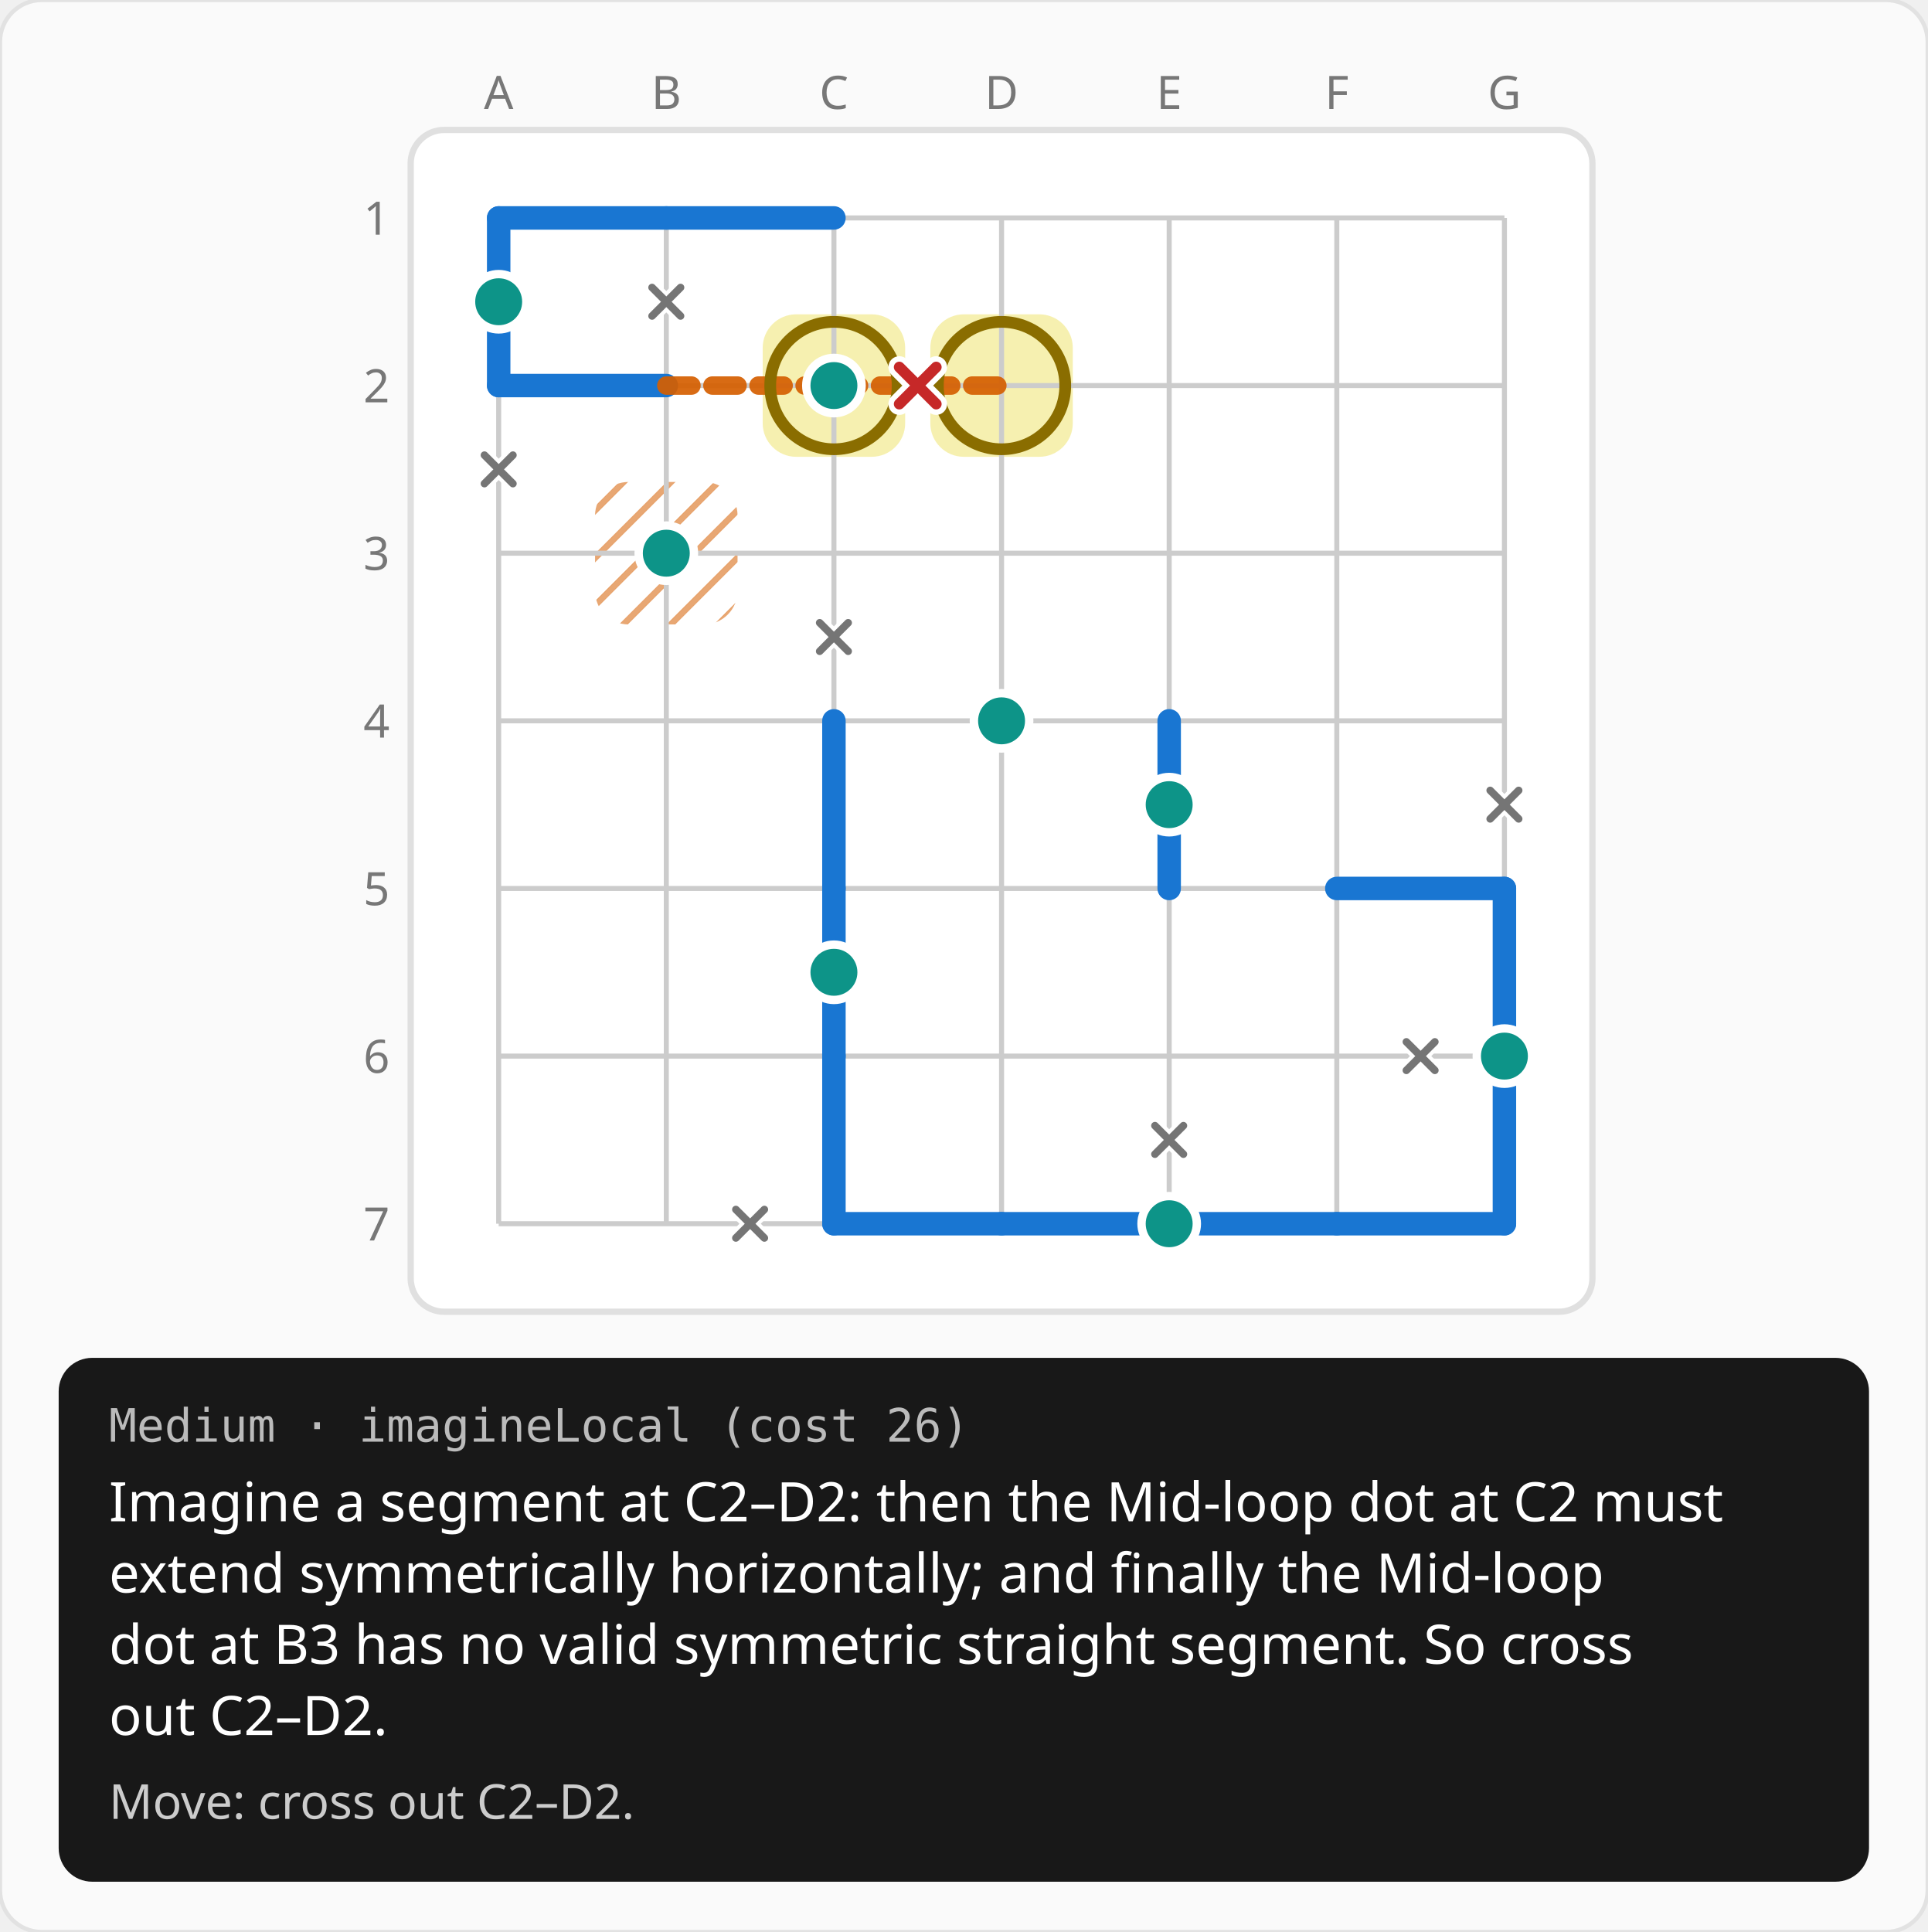
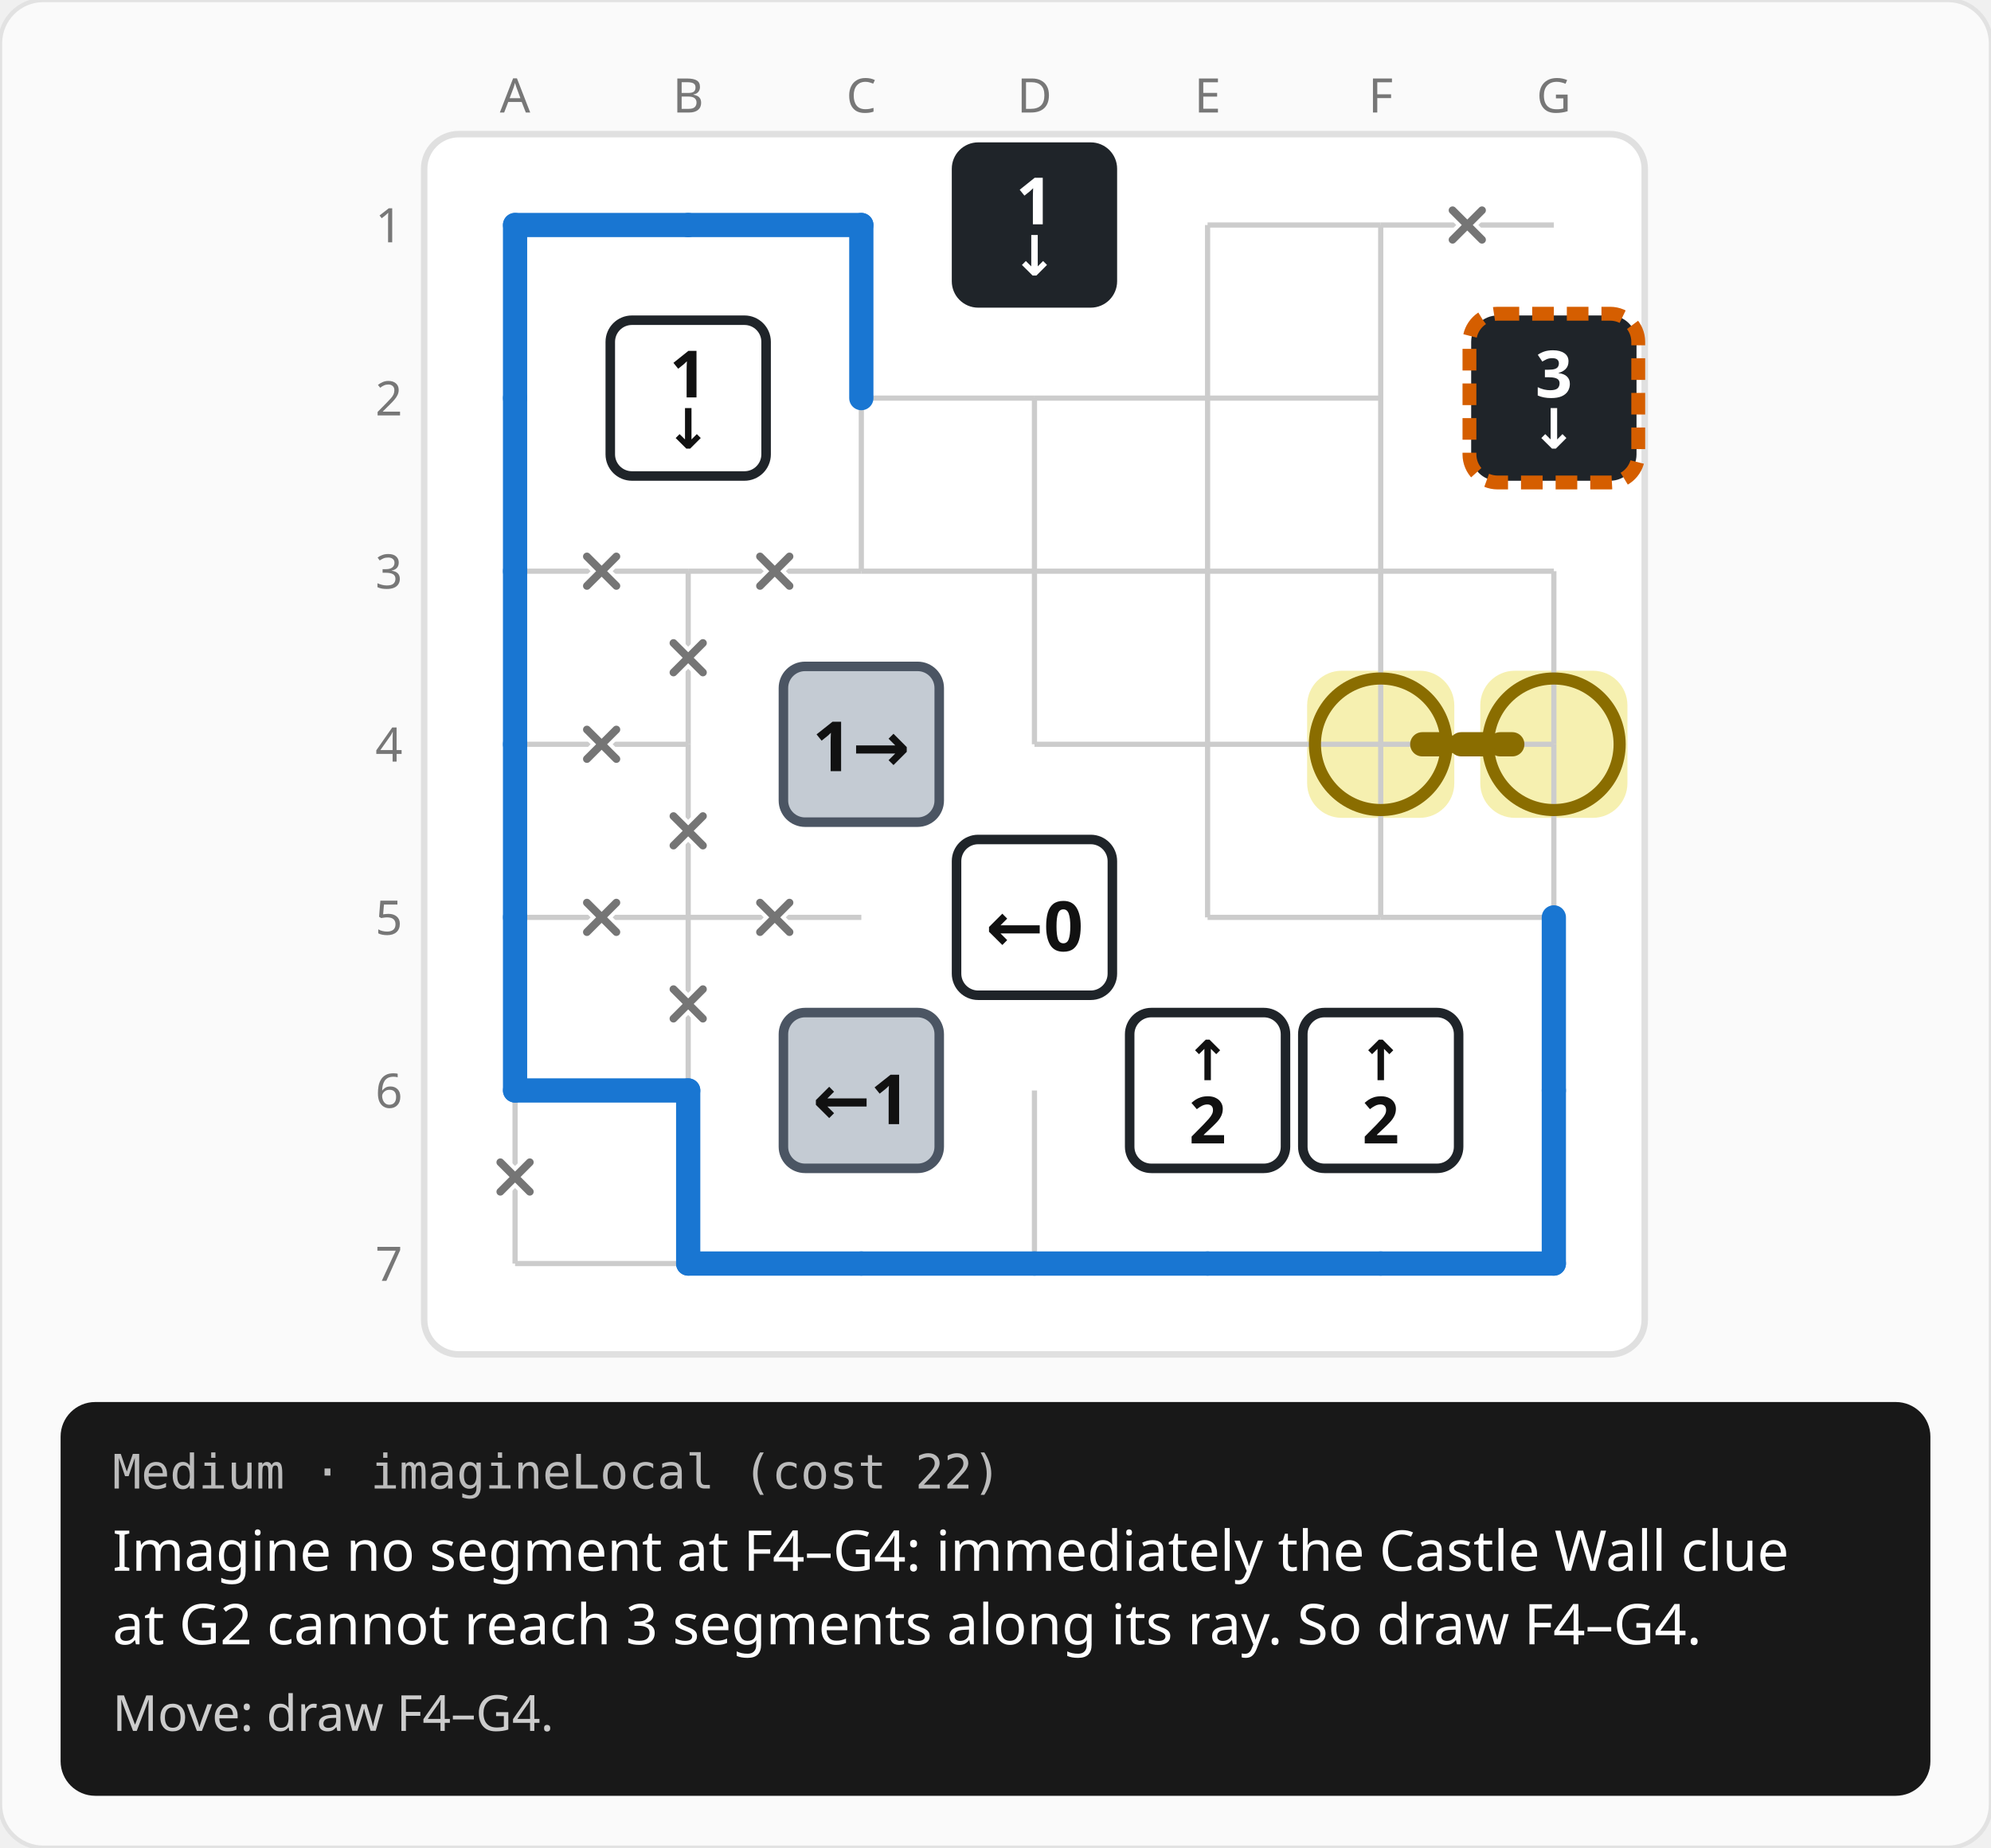
- <svg xmlns="http://www.w3.org/2000/svg" width="460" height="461" viewBox="0 0 460 461">
-   <rect width="460" height="461" rx="10" fill="#fafafa" stroke="#e2e2e2" />
+ <svg xmlns="http://www.w3.org/2000/svg" width="460" height="427" viewBox="0 0 460 427">
+   <rect width="460" height="427" rx="10" fill="#fafafa" stroke="#e2e2e2" />
  <defs>
    <pattern id="hatch" width="8" height="8" patternUnits="userSpaceOnUse" patternTransform="rotate(45)">
      <line x1="0" y1="0" x2="0" y2="8" stroke="#d55e00" stroke-width="3" opacity="0.55" />
    </pattern>
  </defs>
  <g transform="translate(79 12)">
    <text x="40" y="14" fill="#777777" font-size="11" font-family="system-ui, sans-serif" text-anchor="middle">A</text>
    <text x="80" y="14" fill="#777777" font-size="11" font-family="system-ui, sans-serif" text-anchor="middle">B</text>
    <text x="120" y="14" fill="#777777" font-size="11" font-family="system-ui, sans-serif" text-anchor="middle">C</text>
    <text x="160" y="14" fill="#777777" font-size="11" font-family="system-ui, sans-serif" text-anchor="middle">D</text>
    <text x="200" y="14" fill="#777777" font-size="11" font-family="system-ui, sans-serif" text-anchor="middle">E</text>
    <text x="240" y="14" fill="#777777" font-size="11" font-family="system-ui, sans-serif" text-anchor="middle">F</text>
    <text x="280" y="14" fill="#777777" font-size="11" font-family="system-ui, sans-serif" text-anchor="middle">G</text>
    <text x="14" y="44" fill="#777777" font-size="11" font-family="system-ui, sans-serif" text-anchor="end">1</text>
    <text x="14" y="84" fill="#777777" font-size="11" font-family="system-ui, sans-serif" text-anchor="end">2</text>
    <text x="14" y="124" fill="#777777" font-size="11" font-family="system-ui, sans-serif" text-anchor="end">3</text>
    <text x="14" y="164" fill="#777777" font-size="11" font-family="system-ui, sans-serif" text-anchor="end">4</text>
    <text x="14" y="204" fill="#777777" font-size="11" font-family="system-ui, sans-serif" text-anchor="end">5</text>
    <text x="14" y="244" fill="#777777" font-size="11" font-family="system-ui, sans-serif" text-anchor="end">6</text>
    <text x="14" y="284" fill="#777777" font-size="11" font-family="system-ui, sans-serif" text-anchor="end">7</text>
    <g transform="translate(18 18)">
      <rect x="1" y="1" width="282" height="282" rx="8" fill="#ffffff" stroke="#e0e0e0" stroke-width="1.5" />
-       <rect x="45" y="85" width="34" height="34" rx="8" fill="url(#hatch)" />
-       <rect x="85" y="45" width="34" height="34" rx="8" fill="rgba(244,236,156,0.8)" />
-       <rect x="125" y="45" width="34" height="34" rx="8" fill="rgba(244,236,156,0.8)" />
-       <line x1="22" y1="22" x2="262" y2="22" stroke="#cccccc" stroke-width="1.2" />
-       <line x1="22" y1="62" x2="262" y2="62" stroke="#cccccc" stroke-width="1.2" />
-       <line x1="22" y1="102" x2="262" y2="102" stroke="#cccccc" stroke-width="1.2" />
-       <line x1="22" y1="142" x2="262" y2="142" stroke="#cccccc" stroke-width="1.2" />
-       <line x1="22" y1="182" x2="262" y2="182" stroke="#cccccc" stroke-width="1.2" />
-       <line x1="22" y1="222" x2="262" y2="222" stroke="#cccccc" stroke-width="1.2" />
-       <line x1="22" y1="262" x2="262" y2="262" stroke="#cccccc" stroke-width="1.2" />
-       <line x1="22" y1="22" x2="22" y2="262" stroke="#cccccc" stroke-width="1.2" />
-       <line x1="62" y1="22" x2="62" y2="262" stroke="#cccccc" stroke-width="1.2" />
-       <line x1="102" y1="22" x2="102" y2="262" stroke="#cccccc" stroke-width="1.2" />
-       <line x1="142" y1="22" x2="142" y2="262" stroke="#cccccc" stroke-width="1.2" />
-       <line x1="182" y1="22" x2="182" y2="262" stroke="#cccccc" stroke-width="1.2" />
-       <line x1="222" y1="22" x2="222" y2="262" stroke="#cccccc" stroke-width="1.2" />
-       <line x1="262" y1="22" x2="262" y2="262" stroke="#cccccc" stroke-width="1.2" />
+       <rect x="205" y="125" width="34" height="34" rx="8" fill="rgba(244,236,156,0.8)" />
+       <rect x="245" y="125" width="34" height="34" rx="8" fill="rgba(244,236,156,0.8)" />
+       <line x1="22" y1="22" x2="62" y2="22" stroke="#cccccc" stroke-width="1.2" />
+       <line x1="22" y1="22" x2="22" y2="62" stroke="#cccccc" stroke-width="1.2" />
+       <line x1="62" y1="22" x2="102" y2="22" stroke="#cccccc" stroke-width="1.2" />
+       <line x1="102" y1="22" x2="102" y2="62" stroke="#cccccc" stroke-width="1.2" />
+       <line x1="182" y1="22" x2="222" y2="22" stroke="#cccccc" stroke-width="1.2" />
+       <line x1="182" y1="22" x2="182" y2="62" stroke="#cccccc" stroke-width="1.2" />
+       <line x1="222" y1="22" x2="262" y2="22" stroke="#cccccc" stroke-width="1.2" />
+       <line x1="222" y1="22" x2="222" y2="62" stroke="#cccccc" stroke-width="1.2" />
+       <line x1="22" y1="62" x2="22" y2="102" stroke="#cccccc" stroke-width="1.2" />
+       <line x1="102" y1="62" x2="142" y2="62" stroke="#cccccc" stroke-width="1.2" />
+       <line x1="102" y1="62" x2="102" y2="102" stroke="#cccccc" stroke-width="1.2" />
+       <line x1="142" y1="62" x2="182" y2="62" stroke="#cccccc" stroke-width="1.2" />
+       <line x1="142" y1="62" x2="142" y2="102" stroke="#cccccc" stroke-width="1.2" />
+       <line x1="182" y1="62" x2="222" y2="62" stroke="#cccccc" stroke-width="1.2" />
+       <line x1="182" y1="62" x2="182" y2="102" stroke="#cccccc" stroke-width="1.2" />
+       <line x1="222" y1="62" x2="222" y2="102" stroke="#cccccc" stroke-width="1.2" />
+       <line x1="22" y1="102" x2="62" y2="102" stroke="#cccccc" stroke-width="1.2" />
+       <line x1="22" y1="102" x2="22" y2="142" stroke="#cccccc" stroke-width="1.2" />
+       <line x1="62" y1="102" x2="102" y2="102" stroke="#cccccc" stroke-width="1.2" />
+       <line x1="62" y1="102" x2="62" y2="142" stroke="#cccccc" stroke-width="1.2" />
+       <line x1="102" y1="102" x2="142" y2="102" stroke="#cccccc" stroke-width="1.2" />
+       <line x1="142" y1="102" x2="182" y2="102" stroke="#cccccc" stroke-width="1.2" />
+       <line x1="142" y1="102" x2="142" y2="142" stroke="#cccccc" stroke-width="1.2" />
+       <line x1="182" y1="102" x2="222" y2="102" stroke="#cccccc" stroke-width="1.2" />
+       <line x1="182" y1="102" x2="182" y2="142" stroke="#cccccc" stroke-width="1.2" />
+       <line x1="222" y1="102" x2="262" y2="102" stroke="#cccccc" stroke-width="1.2" />
+       <line x1="222" y1="102" x2="222" y2="142" stroke="#cccccc" stroke-width="1.2" />
+       <line x1="262" y1="102" x2="262" y2="142" stroke="#cccccc" stroke-width="1.2" />
+       <line x1="22" y1="142" x2="62" y2="142" stroke="#cccccc" stroke-width="1.2" />
+       <line x1="22" y1="142" x2="22" y2="182" stroke="#cccccc" stroke-width="1.2" />
+       <line x1="62" y1="142" x2="62" y2="182" stroke="#cccccc" stroke-width="1.2" />
+       <line x1="142" y1="142" x2="182" y2="142" stroke="#cccccc" stroke-width="1.2" />
+       <line x1="182" y1="142" x2="222" y2="142" stroke="#cccccc" stroke-width="1.2" />
+       <line x1="182" y1="142" x2="182" y2="182" stroke="#cccccc" stroke-width="1.2" />
+       <line x1="222" y1="142" x2="262" y2="142" stroke="#cccccc" stroke-width="1.2" />
+       <line x1="222" y1="142" x2="222" y2="182" stroke="#cccccc" stroke-width="1.2" />
+       <line x1="262" y1="142" x2="262" y2="182" stroke="#cccccc" stroke-width="1.2" />
+       <line x1="22" y1="182" x2="62" y2="182" stroke="#cccccc" stroke-width="1.2" />
+       <line x1="22" y1="182" x2="22" y2="222" stroke="#cccccc" stroke-width="1.2" />
+       <line x1="62" y1="182" x2="102" y2="182" stroke="#cccccc" stroke-width="1.2" />
+       <line x1="62" y1="182" x2="62" y2="222" stroke="#cccccc" stroke-width="1.2" />
+       <line x1="182" y1="182" x2="222" y2="182" stroke="#cccccc" stroke-width="1.2" />
+       <line x1="222" y1="182" x2="262" y2="182" stroke="#cccccc" stroke-width="1.2" />
+       <line x1="262" y1="182" x2="262" y2="222" stroke="#cccccc" stroke-width="1.2" />
+       <line x1="22" y1="222" x2="62" y2="222" stroke="#cccccc" stroke-width="1.2" />
+       <line x1="22" y1="222" x2="22" y2="262" stroke="#cccccc" stroke-width="1.2" />
+       <line x1="62" y1="222" x2="62" y2="262" stroke="#cccccc" stroke-width="1.2" />
+       <line x1="142" y1="222" x2="142" y2="262" stroke="#cccccc" stroke-width="1.2" />
+       <line x1="262" y1="222" x2="262" y2="262" stroke="#cccccc" stroke-width="1.2" />
+       <line x1="22" y1="262" x2="62" y2="262" stroke="#cccccc" stroke-width="1.2" />
+       <line x1="62" y1="262" x2="102" y2="262" stroke="#cccccc" stroke-width="1.2" />
+       <line x1="102" y1="262" x2="142" y2="262" stroke="#cccccc" stroke-width="1.2" />
+       <line x1="142" y1="262" x2="182" y2="262" stroke="#cccccc" stroke-width="1.2" />
+       <line x1="182" y1="262" x2="222" y2="262" stroke="#cccccc" stroke-width="1.2" />
+       <line x1="222" y1="262" x2="262" y2="262" stroke="#cccccc" stroke-width="1.2" />
      <line x1="22" y1="22" x2="62" y2="22" stroke="#1976d2" stroke-width="5.6" stroke-linecap="round" />
      <line x1="22" y1="22" x2="22" y2="62" stroke="#1976d2" stroke-width="5.6" stroke-linecap="round" />
      <line x1="62" y1="22" x2="102" y2="22" stroke="#1976d2" stroke-width="5.6" stroke-linecap="round" />
-       <line x1="22" y1="62" x2="62" y2="62" stroke="#1976d2" stroke-width="5.6" stroke-linecap="round" />
-       <line x1="102" y1="142" x2="102" y2="182" stroke="#1976d2" stroke-width="5.6" stroke-linecap="round" />
-       <line x1="182" y1="142" x2="182" y2="182" stroke="#1976d2" stroke-width="5.6" stroke-linecap="round" />
-       <line x1="102" y1="182" x2="102" y2="222" stroke="#1976d2" stroke-width="5.6" stroke-linecap="round" />
-       <line x1="222" y1="182" x2="262" y2="182" stroke="#1976d2" stroke-width="5.6" stroke-linecap="round" />
+       <line x1="102" y1="22" x2="102" y2="62" stroke="#1976d2" stroke-width="5.6" stroke-linecap="round" />
+       <line x1="22" y1="62" x2="22" y2="102" stroke="#1976d2" stroke-width="5.6" stroke-linecap="round" />
+       <line x1="22" y1="102" x2="22" y2="142" stroke="#1976d2" stroke-width="5.6" stroke-linecap="round" />
+       <line x1="22" y1="142" x2="22" y2="182" stroke="#1976d2" stroke-width="5.6" stroke-linecap="round" />
+       <line x1="22" y1="182" x2="22" y2="222" stroke="#1976d2" stroke-width="5.6" stroke-linecap="round" />
      <line x1="262" y1="182" x2="262" y2="222" stroke="#1976d2" stroke-width="5.6" stroke-linecap="round" />
-       <line x1="102" y1="222" x2="102" y2="262" stroke="#1976d2" stroke-width="5.6" stroke-linecap="round" />
+       <line x1="22" y1="222" x2="62" y2="222" stroke="#1976d2" stroke-width="5.6" stroke-linecap="round" />
+       <line x1="62" y1="222" x2="62" y2="262" stroke="#1976d2" stroke-width="5.6" stroke-linecap="round" />
      <line x1="262" y1="222" x2="262" y2="262" stroke="#1976d2" stroke-width="5.6" stroke-linecap="round" />
+       <line x1="62" y1="262" x2="102" y2="262" stroke="#1976d2" stroke-width="5.6" stroke-linecap="round" />
      <line x1="102" y1="262" x2="142" y2="262" stroke="#1976d2" stroke-width="5.6" stroke-linecap="round" />
      <line x1="142" y1="262" x2="182" y2="262" stroke="#1976d2" stroke-width="5.6" stroke-linecap="round" />
      <line x1="182" y1="262" x2="222" y2="262" stroke="#1976d2" stroke-width="5.6" stroke-linecap="round" />
      <line x1="222" y1="262" x2="262" y2="262" stroke="#1976d2" stroke-width="5.6" stroke-linecap="round" />
-       <line x1="102" y1="62" x2="142" y2="62" stroke="#d55e00" stroke-width="4.4" stroke-linecap="round" stroke-dasharray="6 5" opacity="0.92" />
-       <line x1="62" y1="62" x2="102" y2="62" stroke="#d55e00" stroke-width="4.4" stroke-linecap="round" stroke-dasharray="6 5" opacity="0.92" />
-       <circle cx="22" cy="42" r="6.6" fill="#0d9488" stroke="#ffffff" stroke-width="2" />
-       <circle cx="102" cy="62" r="6.6" fill="#0d9488" stroke="#ffffff" stroke-width="2" />
-       <circle cx="62" cy="102" r="6.6" fill="#0d9488" stroke="#ffffff" stroke-width="2" />
-       <circle cx="142" cy="142" r="6.6" fill="#0d9488" stroke="#ffffff" stroke-width="2" />
-       <circle cx="182" cy="162" r="6.6" fill="#0d9488" stroke="#ffffff" stroke-width="2" />
-       <circle cx="102" cy="202" r="6.6" fill="#0d9488" stroke="#ffffff" stroke-width="2" />
-       <circle cx="262" cy="222" r="6.6" fill="#0d9488" stroke="#ffffff" stroke-width="2" />
-       <circle cx="182" cy="262" r="6.6" fill="#0d9488" stroke="#ffffff" stroke-width="2" />
-       <path d="M58.6 38.6L65.4 45.4M58.6 45.4L65.4 38.6" stroke="#ffffff" stroke-width="3.6" stroke-linecap="round" />
-       <path d="M58.6 38.6L65.4 45.4M58.6 45.4L65.4 38.6" stroke="#757575" stroke-width="1.8" stroke-linecap="round" />
-       <path d="M18.6 78.6L25.4 85.4M18.6 85.4L25.4 78.6" stroke="#ffffff" stroke-width="3.6" stroke-linecap="round" />
-       <path d="M18.6 78.6L25.4 85.4M18.6 85.4L25.4 78.6" stroke="#757575" stroke-width="1.8" stroke-linecap="round" />
-       <path d="M98.6 118.6L105.4 125.4M98.6 125.4L105.4 118.6" stroke="#ffffff" stroke-width="3.6" stroke-linecap="round" />
-       <path d="M98.6 118.6L105.4 125.4M98.6 125.4L105.4 118.6" stroke="#757575" stroke-width="1.8" stroke-linecap="round" />
-       <path d="M258.6 158.6L265.4 165.4M258.6 165.4L265.4 158.6" stroke="#ffffff" stroke-width="3.6" stroke-linecap="round" />
-       <path d="M258.6 158.6L265.4 165.4M258.6 165.4L265.4 158.6" stroke="#757575" stroke-width="1.8" stroke-linecap="round" />
-       <path d="M178.6 238.6L185.4 245.4M178.6 245.4L185.4 238.6" stroke="#ffffff" stroke-width="3.6" stroke-linecap="round" />
-       <path d="M178.6 238.6L185.4 245.4M178.6 245.4L185.4 238.6" stroke="#757575" stroke-width="1.8" stroke-linecap="round" />
-       <path d="M238.6 218.6L245.4 225.4M238.6 225.4L245.4 218.6" stroke="#ffffff" stroke-width="3.6" stroke-linecap="round" />
-       <path d="M238.6 218.6L245.4 225.4M238.6 225.4L245.4 218.6" stroke="#757575" stroke-width="1.8" stroke-linecap="round" />
-       <path d="M78.6 258.6L85.4 265.4M78.6 265.4L85.4 258.6" stroke="#ffffff" stroke-width="3.6" stroke-linecap="round" />
-       <path d="M78.6 258.6L85.4 265.4M78.6 265.4L85.4 258.6" stroke="#757575" stroke-width="1.8" stroke-linecap="round" />
-       <circle cx="102" cy="62" r="15.2" fill="none" stroke="#8a6d00" stroke-width="2.8" />
-       <circle cx="142" cy="62" r="15.2" fill="none" stroke="#8a6d00" stroke-width="2.8" />
-       <path d="M117.6 57.6L126.4 66.4M117.6 66.4L126.4 57.6" stroke="#ffffff" stroke-width="5.2" stroke-linecap="round" />
-       <path d="M117.6 57.6L126.4 66.4M117.6 66.4L126.4 57.6" stroke="#c62828" stroke-width="2.6" stroke-linecap="round" />
+       <line x1="231.6" y1="142" x2="252.4" y2="142" stroke="#8a6d00" stroke-width="5.6" stroke-linecap="round" stroke-dasharray="5 4" />
+       <rect x="124" y="4" width="36" height="36" rx="5" fill="#1f2429" stroke="#1f2429" stroke-width="2.2" />
+       <text x="142" y="16" font-size="15.04" font-weight="700" font-family="system-ui, sans-serif" text-anchor="middle" dominant-baseline="central" fill="#ffffff">1</text>
+       <text x="142" y="29.2" font-size="12.8" font-weight="700" font-family="system-ui, sans-serif" text-anchor="middle" dominant-baseline="central" fill="#ffffff">↓</text>
+       <rect x="44" y="44" width="36" height="36" rx="5" fill="#ffffff" stroke="#1f2429" stroke-width="2.2" />
+       <text x="62" y="56" font-size="15.04" font-weight="700" font-family="system-ui, sans-serif" text-anchor="middle" dominant-baseline="central" fill="#111111">1</text>
+       <text x="62" y="69.2" font-size="12.8" font-weight="700" font-family="system-ui, sans-serif" text-anchor="middle" dominant-baseline="central" fill="#111111">↓</text>
+       <rect x="244" y="44" width="36" height="36" rx="5" fill="#1f2429" stroke="#1f2429" stroke-width="2.2" />
+       <text x="262" y="56" font-size="15.04" font-weight="700" font-family="system-ui, sans-serif" text-anchor="middle" dominant-baseline="central" fill="#ffffff">3</text>
+       <text x="262" y="69.2" font-size="12.8" font-weight="700" font-family="system-ui, sans-serif" text-anchor="middle" dominant-baseline="central" fill="#ffffff">↓</text>
+       <rect x="84" y="124" width="36" height="36" rx="5" fill="#c4cbd3" stroke="#4b5563" stroke-width="2.2" />
+       <text x="102" y="142" font-size="16" font-weight="700" font-family="system-ui, sans-serif" text-anchor="middle" dominant-baseline="central" fill="#111111">1→</text>
+       <rect x="124" y="164" width="36" height="36" rx="5" fill="#ffffff" stroke="#1f2429" stroke-width="2.2" />
+       <text x="142" y="182" font-size="16" font-weight="700" font-family="system-ui, sans-serif" text-anchor="middle" dominant-baseline="central" fill="#111111">←0</text>
+       <rect x="84" y="204" width="36" height="36" rx="5" fill="#c4cbd3" stroke="#4b5563" stroke-width="2.2" />
+       <text x="102" y="222" font-size="16" font-weight="700" font-family="system-ui, sans-serif" text-anchor="middle" dominant-baseline="central" fill="#111111">←1</text>
+       <rect x="164" y="204" width="36" height="36" rx="5" fill="#ffffff" stroke="#1f2429" stroke-width="2.2" />
+       <text x="182" y="215.2" font-size="12.8" font-weight="700" font-family="system-ui, sans-serif" text-anchor="middle" dominant-baseline="central" fill="#111111">↑</text>
+       <text x="182" y="228.4" font-size="15.04" font-weight="700" font-family="system-ui, sans-serif" text-anchor="middle" dominant-baseline="central" fill="#111111">2</text>
+       <rect x="204" y="204" width="36" height="36" rx="5" fill="#ffffff" stroke="#1f2429" stroke-width="2.2" />
+       <text x="222" y="215.2" font-size="12.8" font-weight="700" font-family="system-ui, sans-serif" text-anchor="middle" dominant-baseline="central" fill="#111111">↑</text>
+       <text x="222" y="228.4" font-size="15.04" font-weight="700" font-family="system-ui, sans-serif" text-anchor="middle" dominant-baseline="central" fill="#111111">2</text>
+       <rect x="242.5" y="42.5" width="39" height="39" rx="6.5" fill="none" stroke="#d55e00" stroke-width="3.2" stroke-dasharray="5 3" />
+       <path d="M238.6 18.6L245.4 25.4M238.6 25.4L245.4 18.6" stroke="#ffffff" stroke-width="3.6" stroke-linecap="round" />
+       <path d="M238.6 18.6L245.4 25.4M238.6 25.4L245.4 18.6" stroke="#757575" stroke-width="1.8" stroke-linecap="round" />
+       <path d="M38.6 98.6L45.4 105.4M38.6 105.4L45.4 98.6" stroke="#ffffff" stroke-width="3.6" stroke-linecap="round" />
+       <path d="M38.6 98.6L45.4 105.4M38.6 105.4L45.4 98.6" stroke="#757575" stroke-width="1.8" stroke-linecap="round" />
+       <path d="M78.6 98.6L85.4 105.4M78.6 105.4L85.4 98.6" stroke="#ffffff" stroke-width="3.6" stroke-linecap="round" />
+       <path d="M78.6 98.6L85.4 105.4M78.6 105.4L85.4 98.6" stroke="#757575" stroke-width="1.8" stroke-linecap="round" />
+       <path d="M58.6 118.6L65.4 125.4M58.6 125.4L65.4 118.6" stroke="#ffffff" stroke-width="3.6" stroke-linecap="round" />
+       <path d="M58.6 118.6L65.4 125.4M58.6 125.4L65.4 118.6" stroke="#757575" stroke-width="1.8" stroke-linecap="round" />
+       <path d="M38.6 138.6L45.4 145.4M38.6 145.4L45.4 138.6" stroke="#ffffff" stroke-width="3.6" stroke-linecap="round" />
+       <path d="M38.6 138.6L45.4 145.4M38.6 145.4L45.4 138.6" stroke="#757575" stroke-width="1.8" stroke-linecap="round" />
+       <path d="M58.6 158.6L65.4 165.4M58.6 165.4L65.4 158.6" stroke="#ffffff" stroke-width="3.6" stroke-linecap="round" />
+       <path d="M58.6 158.6L65.4 165.4M58.6 165.4L65.4 158.6" stroke="#757575" stroke-width="1.8" stroke-linecap="round" />
+       <path d="M38.6 178.6L45.4 185.4M38.6 185.4L45.4 178.6" stroke="#ffffff" stroke-width="3.6" stroke-linecap="round" />
+       <path d="M38.6 178.6L45.4 185.4M38.6 185.4L45.4 178.6" stroke="#757575" stroke-width="1.8" stroke-linecap="round" />
+       <path d="M78.6 178.6L85.4 185.4M78.6 185.4L85.4 178.6" stroke="#ffffff" stroke-width="3.6" stroke-linecap="round" />
+       <path d="M78.6 178.6L85.4 185.4M78.6 185.4L85.4 178.6" stroke="#757575" stroke-width="1.8" stroke-linecap="round" />
+       <path d="M58.6 198.6L65.4 205.4M58.6 205.4L65.4 198.6" stroke="#ffffff" stroke-width="3.6" stroke-linecap="round" />
+       <path d="M58.6 198.6L65.4 205.4M58.6 205.4L65.4 198.6" stroke="#757575" stroke-width="1.8" stroke-linecap="round" />
+       <path d="M18.6 238.6L25.4 245.4M18.6 245.4L25.4 238.6" stroke="#ffffff" stroke-width="3.6" stroke-linecap="round" />
+       <path d="M18.6 238.6L25.4 245.4M18.6 245.4L25.4 238.6" stroke="#757575" stroke-width="1.8" stroke-linecap="round" />
+       <circle cx="222" cy="142" r="15.2" fill="none" stroke="#8a6d00" stroke-width="2.8" />
+       <circle cx="262" cy="142" r="15.2" fill="none" stroke="#8a6d00" stroke-width="2.8" />
    </g>
  </g>
-   <rect x="14" y="324" width="432" height="125" rx="8" fill="#181818" />
-   <text x="26" y="344" fill="#bbbbbb" font-size="11" font-family="ui-monospace, Menlo, monospace">Medium · imagineLocal (cost 26)</text>
-   <text x="26" y="363" fill="#ffffff" font-size="13" font-family="system-ui, sans-serif">Imagine a segment at C2–D2: then the Mid-loop dot at C2 must</text>
-   <text x="26" y="380" fill="#ffffff" font-size="13" font-family="system-ui, sans-serif">extend symmetrically horizontally; and finally the Mid-loop</text>
-   <text x="26" y="397" fill="#ffffff" font-size="13" font-family="system-ui, sans-serif">dot at B3 has no valid symmetric straight segment. So cross</text>
-   <text x="26" y="414" fill="#ffffff" font-size="13" font-family="system-ui, sans-serif">out C2–D2.</text>
-   <text x="26" y="434" fill="#cccccc" font-size="11.5" font-family="system-ui, sans-serif">Move: cross out C2–D2.</text>
+   <rect x="14" y="324" width="432" height="91" rx="8" fill="#181818" />
+   <text x="26" y="344" fill="#bbbbbb" font-size="11" font-family="ui-monospace, Menlo, monospace">Medium · imagineLocal (cost 22)</text>
+   <text x="26" y="363" fill="#ffffff" font-size="13" font-family="system-ui, sans-serif">Imagine no segment at F4–G4: immediately the Castle Wall clue</text>
+   <text x="26" y="380" fill="#ffffff" font-size="13" font-family="system-ui, sans-serif">at G2 cannot reach 3 segments along its ray. So draw F4–G4.</text>
+   <text x="26" y="400" fill="#cccccc" font-size="11.5" font-family="system-ui, sans-serif">Move: draw F4–G4.</text>
</svg>
